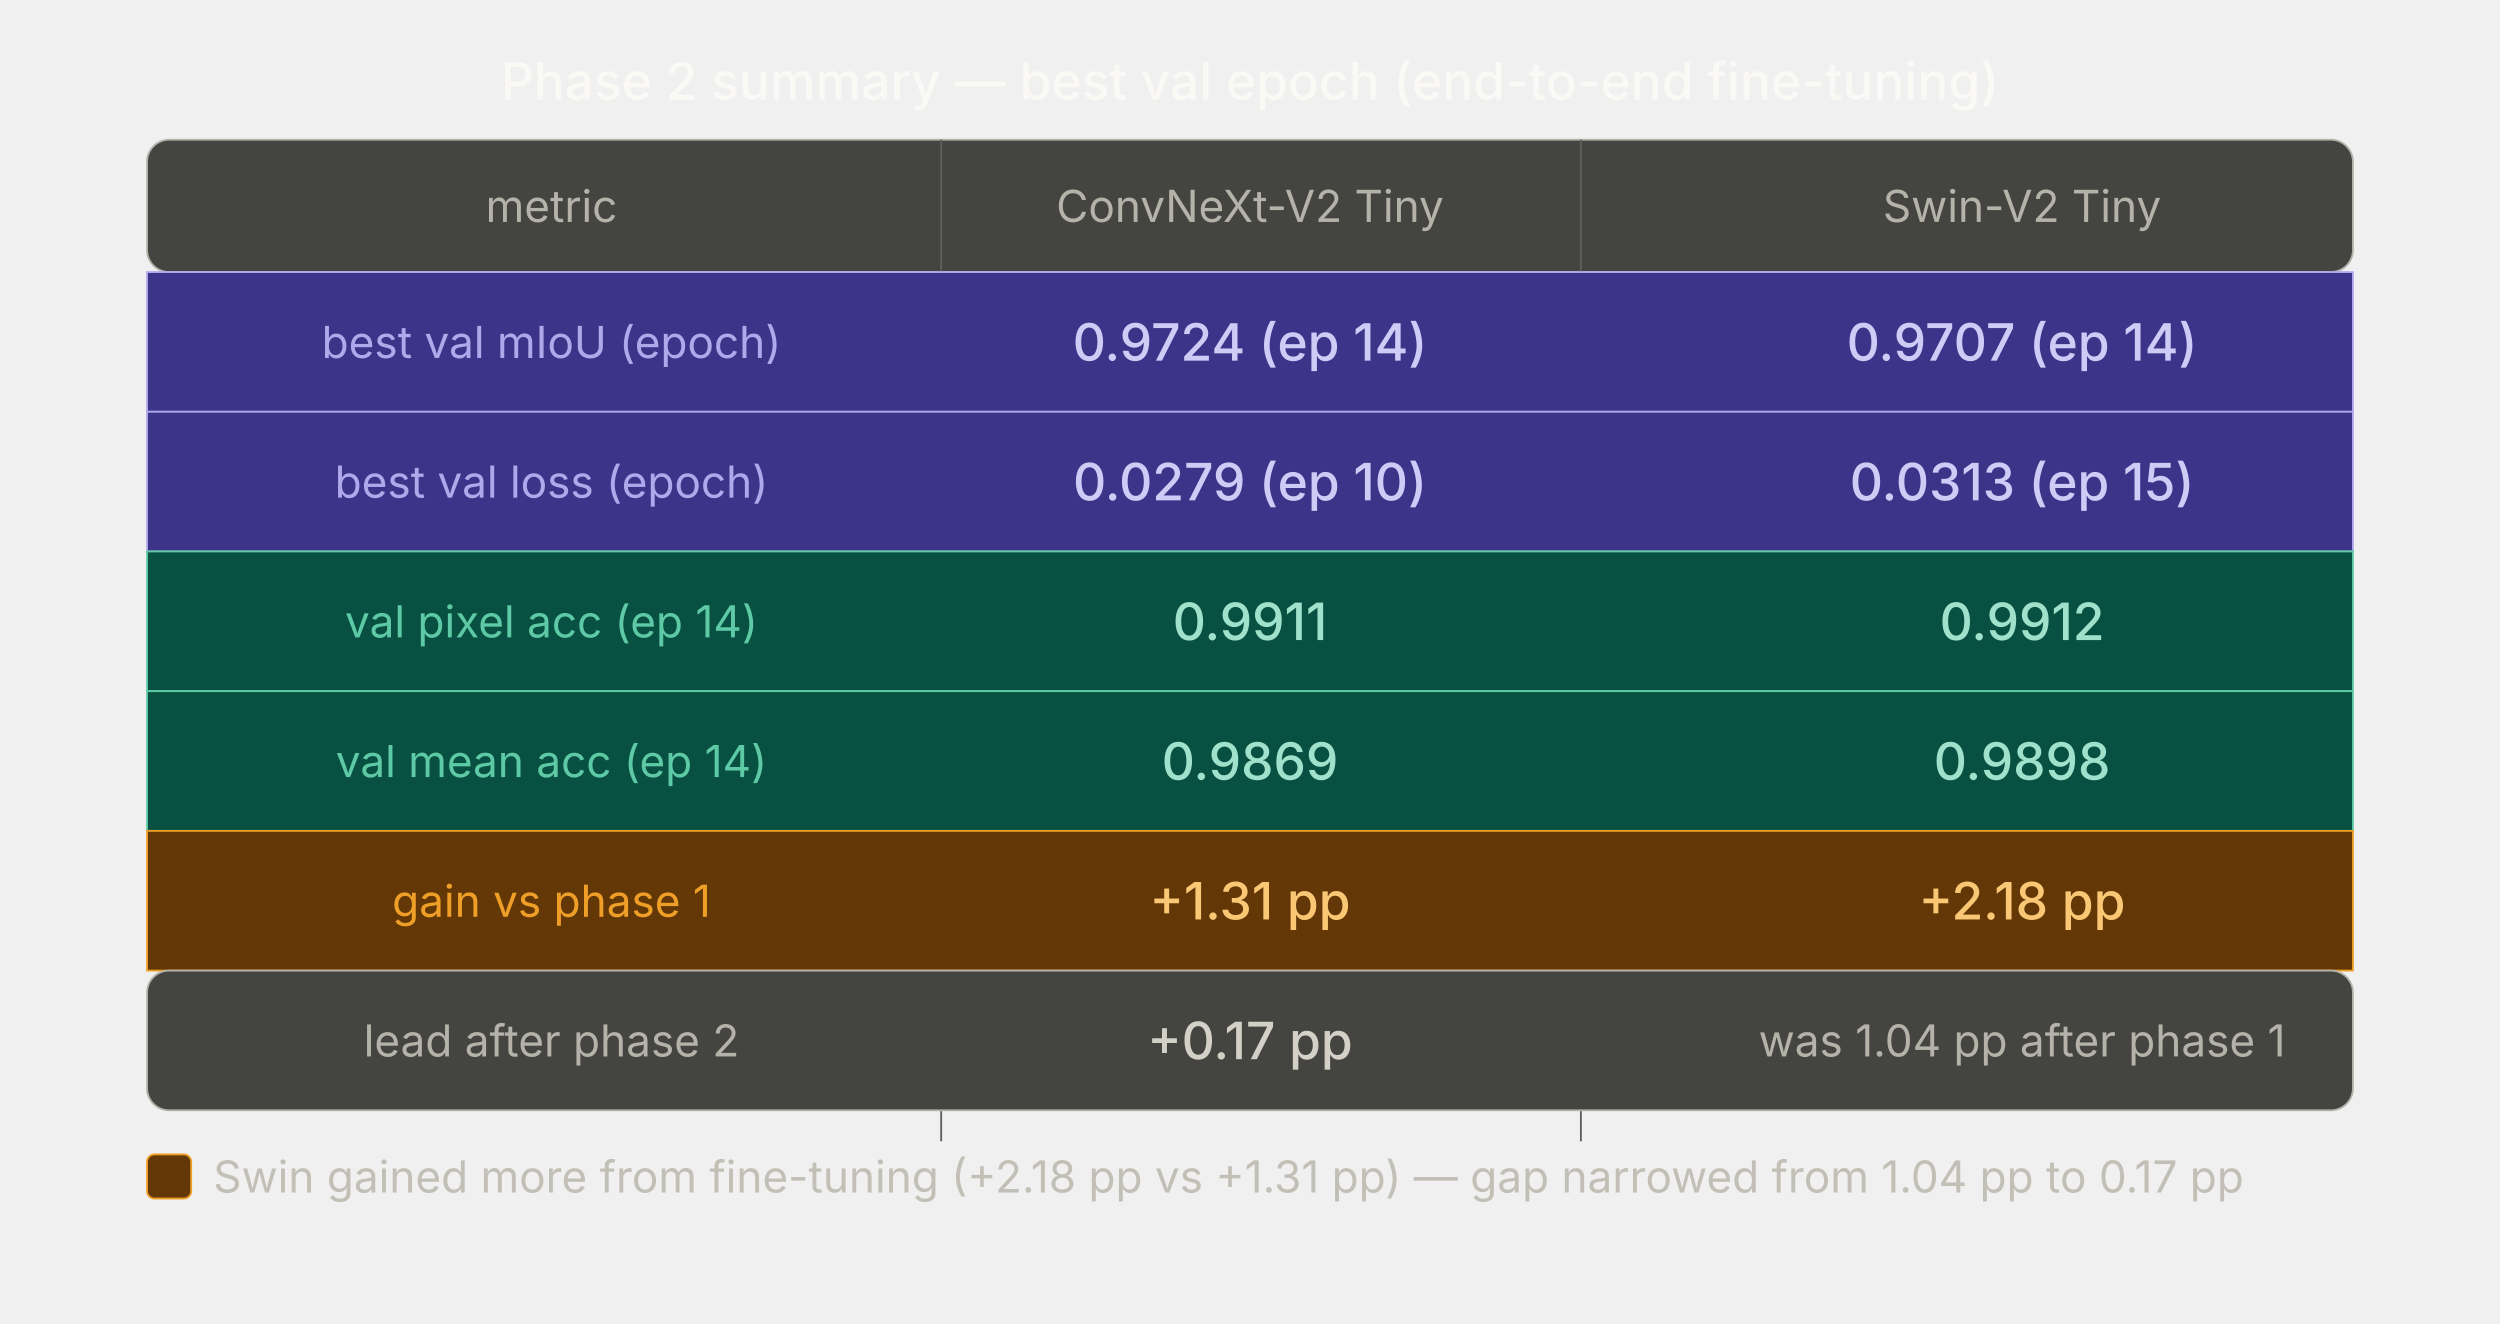
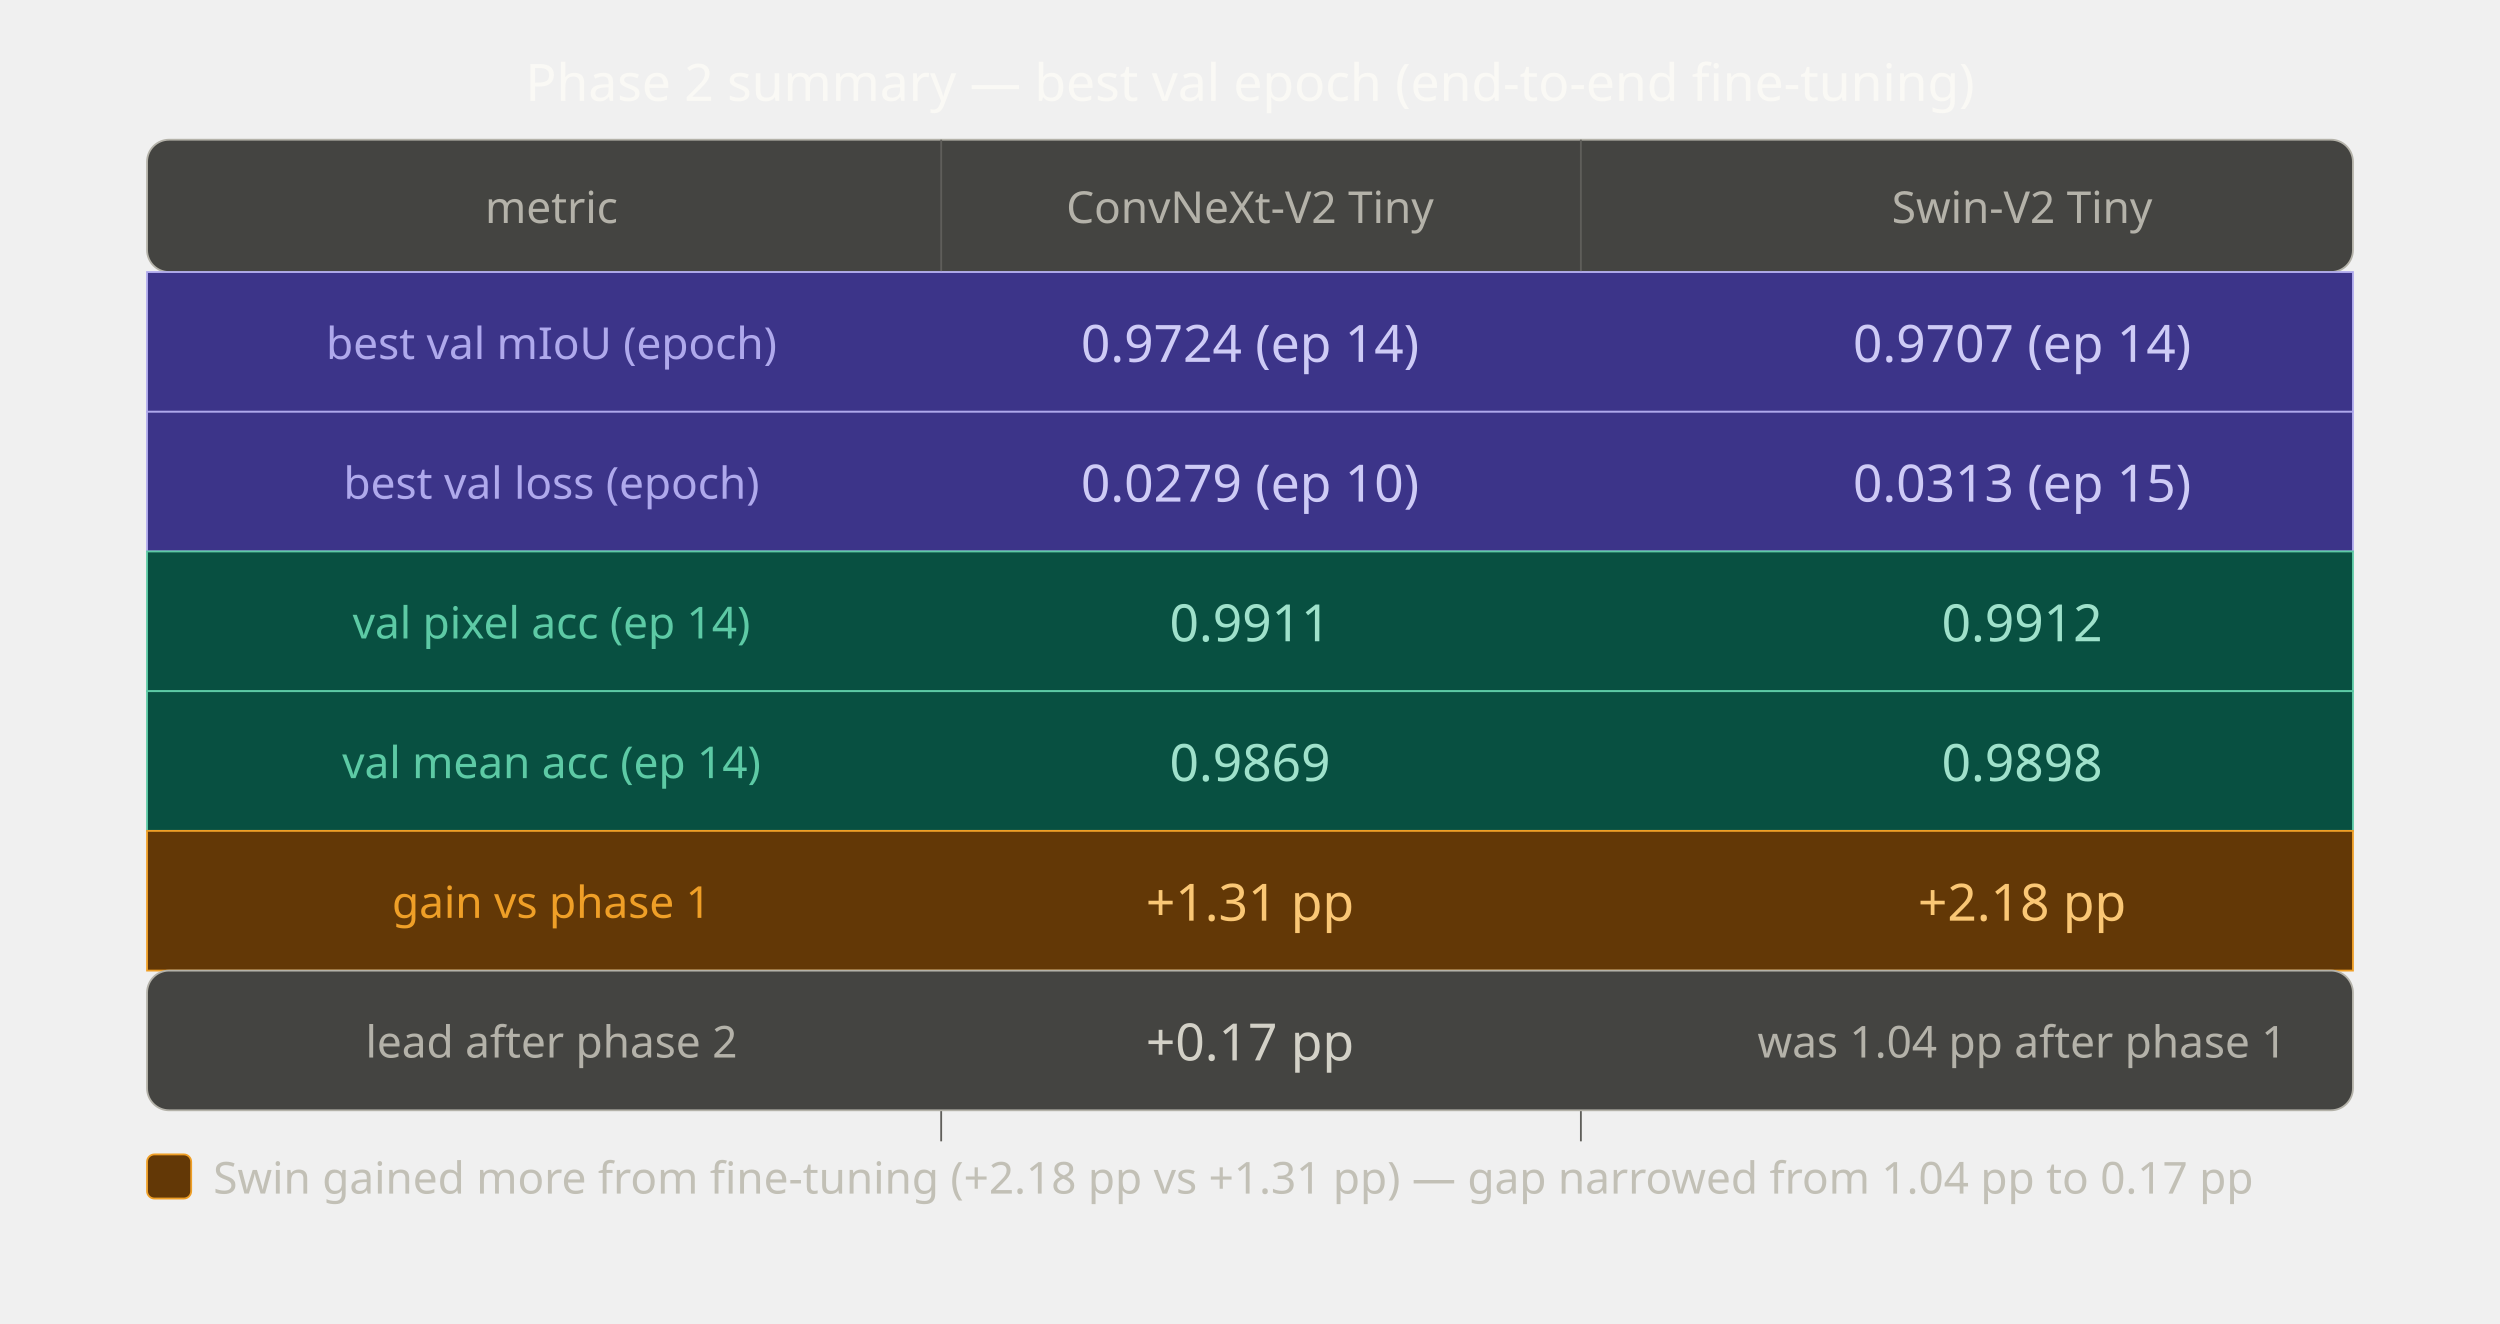
<svg xmlns="http://www.w3.org/2000/svg" width="100%" viewBox="0 0 680 360">
  <defs>
    <marker id="arrow" viewBox="0 0 10 10" refX="8" refY="5" markerWidth="6" markerHeight="6" orient="auto-start-reverse">
      <path d="M2 1L8 5L2 9" fill="none" stroke="context-stroke" stroke-width="1.5" stroke-linecap="round" stroke-linejoin="round" />
    </marker>
    <mask id="imagine-text-gaps-n90zld" maskUnits="userSpaceOnUse">
      <rect x="0" y="0" width="680" height="360" fill="white" />
      <rect x="136.742" y="11.264" width="406.516" height="21.472" fill="black" rx="2" />
      <rect x="127.686" y="46.444" width="44.627" height="19.111" fill="black" rx="2" />
      <rect x="283.741" y="46.444" width="112.517" height="19.111" fill="black" rx="2" />
      <rect x="509.543" y="46.444" width="80.915" height="19.111" fill="black" rx="2" />
      <rect x="84.441" y="83.444" width="131.119" height="19.111" fill="black" rx="2" />
      <rect x="289.795" y="82.264" width="100.409" height="21.472" fill="black" rx="2" />
      <rect x="500.043" y="82.264" width="99.915" height="21.472" fill="black" rx="2" />
      <rect x="87.982" y="121.444" width="124.035" height="19.111" fill="black" rx="2" />
      <rect x="289.814" y="120.264" width="100.372" height="21.472" fill="black" rx="2" />
      <rect x="501.448" y="120.264" width="97.104" height="21.472" fill="black" rx="2" />
      <rect x="91.764" y="159.444" width="116.472" height="19.111" fill="black" rx="2" />
      <rect x="316.565" y="158.264" width="46.87" height="21.472" fill="black" rx="2" />
      <rect x="525.156" y="158.264" width="49.689" height="21.472" fill="black" rx="2" />
      <rect x="89.602" y="197.444" width="120.796" height="19.111" fill="black" rx="2" />
      <rect x="314.218" y="196.264" width="51.563" height="21.472" fill="black" rx="2" />
      <rect x="524.019" y="196.264" width="51.961" height="21.472" fill="black" rx="2" />
      <rect x="104.842" y="235.444" width="90.315" height="19.111" fill="black" rx="2" />
      <rect x="310.271" y="234.264" width="59.458" height="21.472" fill="black" rx="2" />
      <rect x="518.769" y="234.264" width="62.461" height="21.472" fill="black" rx="2" />
      <rect x="95.818" y="273.444" width="108.363" height="19.111" fill="black" rx="2" />
      <rect x="308.825" y="272.264" width="62.35" height="21.472" fill="black" rx="2" />
      <rect x="476.933" y="273.444" width="146.134" height="19.111" fill="black" rx="2" />
      <rect x="54" y="310.444" width="542.857" height="19.111" fill="black" rx="2" />
    </mask>
  </defs>
-   <text x="340" y="22" text-anchor="middle" dominant-baseline="central" style="fill:rgb(250, 249, 245);stroke:none;color:rgb(255, 255, 255);stroke-width:1px;stroke-linecap:butt;stroke-linejoin:miter;opacity:1;font-family:&quot;Anthropic Sans&quot;, -apple-system, BlinkMacSystemFont, &quot;Segoe UI&quot;, sans-serif;font-size:14px;font-weight:500;text-anchor:middle;dominant-baseline:central">Phase 2 summary — best val epoch (end-to-end fine-tuning)</text>
-   <g style="fill:rgb(0, 0, 0);stroke:none;color:rgb(255, 255, 255);stroke-width:1px;stroke-linecap:butt;stroke-linejoin:miter;opacity:1;font-family:&quot;Anthropic Sans&quot;, -apple-system, BlinkMacSystemFont, &quot;Segoe UI&quot;, sans-serif;font-size:16px;font-weight:400;text-anchor:start;dominant-baseline:auto">
-     <rect x="40" y="38" width="600" height="36" rx="6" stroke-width="0.5" style="fill:rgb(68, 68, 65);stroke:rgb(180, 178, 169);color:rgb(255, 255, 255);stroke-width:0.5px;stroke-linecap:butt;stroke-linejoin:miter;opacity:1;font-family:&quot;Anthropic Sans&quot;, -apple-system, BlinkMacSystemFont, &quot;Segoe UI&quot;, sans-serif;font-size:16px;font-weight:400;text-anchor:start;dominant-baseline:auto" />
-     <text x="150" y="56" text-anchor="middle" dominant-baseline="central" style="fill:rgb(180, 178, 169);stroke:none;color:rgb(255, 255, 255);stroke-width:1px;stroke-linecap:butt;stroke-linejoin:miter;opacity:1;font-family:&quot;Anthropic Sans&quot;, -apple-system, BlinkMacSystemFont, &quot;Segoe UI&quot;, sans-serif;font-size:12px;font-weight:400;text-anchor:middle;dominant-baseline:central">metric</text>
-     <text x="340" y="56" text-anchor="middle" dominant-baseline="central" style="fill:rgb(180, 178, 169);stroke:none;color:rgb(255, 255, 255);stroke-width:1px;stroke-linecap:butt;stroke-linejoin:miter;opacity:1;font-family:&quot;Anthropic Sans&quot;, -apple-system, BlinkMacSystemFont, &quot;Segoe UI&quot;, sans-serif;font-size:12px;font-weight:400;text-anchor:middle;dominant-baseline:central">ConvNeXt-V2 Tiny</text>
-     <text x="550" y="56" text-anchor="middle" dominant-baseline="central" style="fill:rgb(180, 178, 169);stroke:none;color:rgb(255, 255, 255);stroke-width:1px;stroke-linecap:butt;stroke-linejoin:miter;opacity:1;font-family:&quot;Anthropic Sans&quot;, -apple-system, BlinkMacSystemFont, &quot;Segoe UI&quot;, sans-serif;font-size:12px;font-weight:400;text-anchor:middle;dominant-baseline:central">Swin-V2 Tiny</text>
+   <text x="340" y="22" text-anchor="middle" dominant-baseline="central" style="fill:rgb(250, 249, 245);stroke:none;color:rgb(255, 255, 255);stroke-width:1px;stroke-linecap:butt;stroke-linejoin:miter;opacity:1;font-family:sans-serif;, -apple-system, BlinkMacSystemFont, &quot;Segoe UI&quot;, sans-serif;font-size:14px;font-weight:500;text-anchor:middle;dominant-baseline:central">Phase 2 summary — best val epoch (end-to-end fine-tuning)</text>
+   <g style="fill:rgb(0, 0, 0);stroke:none;color:rgb(255, 255, 255);stroke-width:1px;stroke-linecap:butt;stroke-linejoin:miter;opacity:1;font-family:sans-serif;, -apple-system, BlinkMacSystemFont, &quot;Segoe UI&quot;, sans-serif;font-size:16px;font-weight:400;text-anchor:start;dominant-baseline:auto">
+     <rect x="40" y="38" width="600" height="36" rx="6" stroke-width="0.5" style="fill:rgb(68, 68, 65);stroke:rgb(180, 178, 169);color:rgb(255, 255, 255);stroke-width:0.5px;stroke-linecap:butt;stroke-linejoin:miter;opacity:1;font-family:sans-serif;, -apple-system, BlinkMacSystemFont, &quot;Segoe UI&quot;, sans-serif;font-size:16px;font-weight:400;text-anchor:start;dominant-baseline:auto" />
+     <text x="150" y="56" text-anchor="middle" dominant-baseline="central" style="fill:rgb(180, 178, 169);stroke:none;color:rgb(255, 255, 255);stroke-width:1px;stroke-linecap:butt;stroke-linejoin:miter;opacity:1;font-family:sans-serif;, -apple-system, BlinkMacSystemFont, &quot;Segoe UI&quot;, sans-serif;font-size:12px;font-weight:400;text-anchor:middle;dominant-baseline:central">metric</text>
+     <text x="340" y="56" text-anchor="middle" dominant-baseline="central" style="fill:rgb(180, 178, 169);stroke:none;color:rgb(255, 255, 255);stroke-width:1px;stroke-linecap:butt;stroke-linejoin:miter;opacity:1;font-family:sans-serif;, -apple-system, BlinkMacSystemFont, &quot;Segoe UI&quot;, sans-serif;font-size:12px;font-weight:400;text-anchor:middle;dominant-baseline:central">ConvNeXt-V2 Tiny</text>
+     <text x="550" y="56" text-anchor="middle" dominant-baseline="central" style="fill:rgb(180, 178, 169);stroke:none;color:rgb(255, 255, 255);stroke-width:1px;stroke-linecap:butt;stroke-linejoin:miter;opacity:1;font-family:sans-serif;, -apple-system, BlinkMacSystemFont, &quot;Segoe UI&quot;, sans-serif;font-size:12px;font-weight:400;text-anchor:middle;dominant-baseline:central">Swin-V2 Tiny</text>
  </g>
-   <line x1="256" y1="38" x2="256" y2="322" stroke="#5F5E5A" stroke-width="0.5" mask="url(#imagine-text-gaps-n90zld)" style="fill:rgb(0, 0, 0);stroke:rgb(95, 94, 90);color:rgb(255, 255, 255);stroke-width:0.5px;stroke-linecap:butt;stroke-linejoin:miter;opacity:1;font-family:&quot;Anthropic Sans&quot;, -apple-system, BlinkMacSystemFont, &quot;Segoe UI&quot;, sans-serif;font-size:16px;font-weight:400;text-anchor:start;dominant-baseline:auto" />
-   <line x1="430" y1="38" x2="430" y2="322" stroke="#5F5E5A" stroke-width="0.5" mask="url(#imagine-text-gaps-n90zld)" style="fill:rgb(0, 0, 0);stroke:rgb(95, 94, 90);color:rgb(255, 255, 255);stroke-width:0.5px;stroke-linecap:butt;stroke-linejoin:miter;opacity:1;font-family:&quot;Anthropic Sans&quot;, -apple-system, BlinkMacSystemFont, &quot;Segoe UI&quot;, sans-serif;font-size:16px;font-weight:400;text-anchor:start;dominant-baseline:auto" />
-   <g style="fill:rgb(0, 0, 0);stroke:none;color:rgb(255, 255, 255);stroke-width:1px;stroke-linecap:butt;stroke-linejoin:miter;opacity:1;font-family:&quot;Anthropic Sans&quot;, -apple-system, BlinkMacSystemFont, &quot;Segoe UI&quot;, sans-serif;font-size:16px;font-weight:400;text-anchor:start;dominant-baseline:auto">
-     <rect x="40" y="74" width="600" height="38" rx="0" stroke-width="0.5" style="fill:rgb(60, 52, 137);stroke:rgb(175, 169, 236);color:rgb(255, 255, 255);stroke-width:0.5px;stroke-linecap:butt;stroke-linejoin:miter;opacity:1;font-family:&quot;Anthropic Sans&quot;, -apple-system, BlinkMacSystemFont, &quot;Segoe UI&quot;, sans-serif;font-size:16px;font-weight:400;text-anchor:start;dominant-baseline:auto" />
-     <text x="150" y="93" text-anchor="middle" dominant-baseline="central" style="fill:rgb(175, 169, 236);stroke:none;color:rgb(255, 255, 255);stroke-width:1px;stroke-linecap:butt;stroke-linejoin:miter;opacity:1;font-family:&quot;Anthropic Sans&quot;, -apple-system, BlinkMacSystemFont, &quot;Segoe UI&quot;, sans-serif;font-size:12px;font-weight:400;text-anchor:middle;dominant-baseline:central">best val mIoU  (epoch)</text>
-     <text x="340" y="93" text-anchor="middle" dominant-baseline="central" style="fill:rgb(206, 203, 246);stroke:none;color:rgb(255, 255, 255);stroke-width:1px;stroke-linecap:butt;stroke-linejoin:miter;opacity:1;font-family:&quot;Anthropic Sans&quot;, -apple-system, BlinkMacSystemFont, &quot;Segoe UI&quot;, sans-serif;font-size:14px;font-weight:500;text-anchor:middle;dominant-baseline:central">0.9724  (ep 14)</text>
-     <text x="550" y="93" text-anchor="middle" dominant-baseline="central" style="fill:rgb(206, 203, 246);stroke:none;color:rgb(255, 255, 255);stroke-width:1px;stroke-linecap:butt;stroke-linejoin:miter;opacity:1;font-family:&quot;Anthropic Sans&quot;, -apple-system, BlinkMacSystemFont, &quot;Segoe UI&quot;, sans-serif;font-size:14px;font-weight:500;text-anchor:middle;dominant-baseline:central">0.9707  (ep 14)</text>
+   <line x1="256" y1="38" x2="256" y2="322" stroke="#5F5E5A" stroke-width="0.5" mask="url(#imagine-text-gaps-n90zld)" style="fill:rgb(0, 0, 0);stroke:rgb(95, 94, 90);color:rgb(255, 255, 255);stroke-width:0.5px;stroke-linecap:butt;stroke-linejoin:miter;opacity:1;font-family:sans-serif;, -apple-system, BlinkMacSystemFont, &quot;Segoe UI&quot;, sans-serif;font-size:16px;font-weight:400;text-anchor:start;dominant-baseline:auto" />
+   <line x1="430" y1="38" x2="430" y2="322" stroke="#5F5E5A" stroke-width="0.5" mask="url(#imagine-text-gaps-n90zld)" style="fill:rgb(0, 0, 0);stroke:rgb(95, 94, 90);color:rgb(255, 255, 255);stroke-width:0.5px;stroke-linecap:butt;stroke-linejoin:miter;opacity:1;font-family:sans-serif;, -apple-system, BlinkMacSystemFont, &quot;Segoe UI&quot;, sans-serif;font-size:16px;font-weight:400;text-anchor:start;dominant-baseline:auto" />
+   <g style="fill:rgb(0, 0, 0);stroke:none;color:rgb(255, 255, 255);stroke-width:1px;stroke-linecap:butt;stroke-linejoin:miter;opacity:1;font-family:sans-serif;, -apple-system, BlinkMacSystemFont, &quot;Segoe UI&quot;, sans-serif;font-size:16px;font-weight:400;text-anchor:start;dominant-baseline:auto">
+     <rect x="40" y="74" width="600" height="38" rx="0" stroke-width="0.5" style="fill:rgb(60, 52, 137);stroke:rgb(175, 169, 236);color:rgb(255, 255, 255);stroke-width:0.5px;stroke-linecap:butt;stroke-linejoin:miter;opacity:1;font-family:sans-serif;, -apple-system, BlinkMacSystemFont, &quot;Segoe UI&quot;, sans-serif;font-size:16px;font-weight:400;text-anchor:start;dominant-baseline:auto" />
+     <text x="150" y="93" text-anchor="middle" dominant-baseline="central" style="fill:rgb(175, 169, 236);stroke:none;color:rgb(255, 255, 255);stroke-width:1px;stroke-linecap:butt;stroke-linejoin:miter;opacity:1;font-family:sans-serif;, -apple-system, BlinkMacSystemFont, &quot;Segoe UI&quot;, sans-serif;font-size:12px;font-weight:400;text-anchor:middle;dominant-baseline:central">best val mIoU  (epoch)</text>
+     <text x="340" y="93" text-anchor="middle" dominant-baseline="central" style="fill:rgb(206, 203, 246);stroke:none;color:rgb(255, 255, 255);stroke-width:1px;stroke-linecap:butt;stroke-linejoin:miter;opacity:1;font-family:sans-serif;, -apple-system, BlinkMacSystemFont, &quot;Segoe UI&quot;, sans-serif;font-size:14px;font-weight:500;text-anchor:middle;dominant-baseline:central">0.9724  (ep 14)</text>
+     <text x="550" y="93" text-anchor="middle" dominant-baseline="central" style="fill:rgb(206, 203, 246);stroke:none;color:rgb(255, 255, 255);stroke-width:1px;stroke-linecap:butt;stroke-linejoin:miter;opacity:1;font-family:sans-serif;, -apple-system, BlinkMacSystemFont, &quot;Segoe UI&quot;, sans-serif;font-size:14px;font-weight:500;text-anchor:middle;dominant-baseline:central">0.9707  (ep 14)</text>
  </g>
-   <g style="fill:rgb(0, 0, 0);stroke:none;color:rgb(255, 255, 255);stroke-width:1px;stroke-linecap:butt;stroke-linejoin:miter;opacity:1;font-family:&quot;Anthropic Sans&quot;, -apple-system, BlinkMacSystemFont, &quot;Segoe UI&quot;, sans-serif;font-size:16px;font-weight:400;text-anchor:start;dominant-baseline:auto">
-     <rect x="40" y="112" width="600" height="38" rx="0" stroke-width="0.5" style="fill:rgb(60, 52, 137);stroke:rgb(175, 169, 236);color:rgb(255, 255, 255);stroke-width:0.5px;stroke-linecap:butt;stroke-linejoin:miter;opacity:1;font-family:&quot;Anthropic Sans&quot;, -apple-system, BlinkMacSystemFont, &quot;Segoe UI&quot;, sans-serif;font-size:16px;font-weight:400;text-anchor:start;dominant-baseline:auto" />
-     <text x="150" y="131" text-anchor="middle" dominant-baseline="central" style="fill:rgb(175, 169, 236);stroke:none;color:rgb(255, 255, 255);stroke-width:1px;stroke-linecap:butt;stroke-linejoin:miter;opacity:1;font-family:&quot;Anthropic Sans&quot;, -apple-system, BlinkMacSystemFont, &quot;Segoe UI&quot;, sans-serif;font-size:12px;font-weight:400;text-anchor:middle;dominant-baseline:central">best val loss  (epoch)</text>
-     <text x="340" y="131" text-anchor="middle" dominant-baseline="central" style="fill:rgb(206, 203, 246);stroke:none;color:rgb(255, 255, 255);stroke-width:1px;stroke-linecap:butt;stroke-linejoin:miter;opacity:1;font-family:&quot;Anthropic Sans&quot;, -apple-system, BlinkMacSystemFont, &quot;Segoe UI&quot;, sans-serif;font-size:14px;font-weight:500;text-anchor:middle;dominant-baseline:central">0.0279  (ep 10)</text>
-     <text x="550" y="131" text-anchor="middle" dominant-baseline="central" style="fill:rgb(206, 203, 246);stroke:none;color:rgb(255, 255, 255);stroke-width:1px;stroke-linecap:butt;stroke-linejoin:miter;opacity:1;font-family:&quot;Anthropic Sans&quot;, -apple-system, BlinkMacSystemFont, &quot;Segoe UI&quot;, sans-serif;font-size:14px;font-weight:500;text-anchor:middle;dominant-baseline:central">0.0313  (ep 15)</text>
+   <g style="fill:rgb(0, 0, 0);stroke:none;color:rgb(255, 255, 255);stroke-width:1px;stroke-linecap:butt;stroke-linejoin:miter;opacity:1;font-family:sans-serif;, -apple-system, BlinkMacSystemFont, &quot;Segoe UI&quot;, sans-serif;font-size:16px;font-weight:400;text-anchor:start;dominant-baseline:auto">
+     <rect x="40" y="112" width="600" height="38" rx="0" stroke-width="0.5" style="fill:rgb(60, 52, 137);stroke:rgb(175, 169, 236);color:rgb(255, 255, 255);stroke-width:0.5px;stroke-linecap:butt;stroke-linejoin:miter;opacity:1;font-family:sans-serif;, -apple-system, BlinkMacSystemFont, &quot;Segoe UI&quot;, sans-serif;font-size:16px;font-weight:400;text-anchor:start;dominant-baseline:auto" />
+     <text x="150" y="131" text-anchor="middle" dominant-baseline="central" style="fill:rgb(175, 169, 236);stroke:none;color:rgb(255, 255, 255);stroke-width:1px;stroke-linecap:butt;stroke-linejoin:miter;opacity:1;font-family:sans-serif;, -apple-system, BlinkMacSystemFont, &quot;Segoe UI&quot;, sans-serif;font-size:12px;font-weight:400;text-anchor:middle;dominant-baseline:central">best val loss  (epoch)</text>
+     <text x="340" y="131" text-anchor="middle" dominant-baseline="central" style="fill:rgb(206, 203, 246);stroke:none;color:rgb(255, 255, 255);stroke-width:1px;stroke-linecap:butt;stroke-linejoin:miter;opacity:1;font-family:sans-serif;, -apple-system, BlinkMacSystemFont, &quot;Segoe UI&quot;, sans-serif;font-size:14px;font-weight:500;text-anchor:middle;dominant-baseline:central">0.0279  (ep 10)</text>
+     <text x="550" y="131" text-anchor="middle" dominant-baseline="central" style="fill:rgb(206, 203, 246);stroke:none;color:rgb(255, 255, 255);stroke-width:1px;stroke-linecap:butt;stroke-linejoin:miter;opacity:1;font-family:sans-serif;, -apple-system, BlinkMacSystemFont, &quot;Segoe UI&quot;, sans-serif;font-size:14px;font-weight:500;text-anchor:middle;dominant-baseline:central">0.0313  (ep 15)</text>
  </g>
-   <g style="fill:rgb(0, 0, 0);stroke:none;color:rgb(255, 255, 255);stroke-width:1px;stroke-linecap:butt;stroke-linejoin:miter;opacity:1;font-family:&quot;Anthropic Sans&quot;, -apple-system, BlinkMacSystemFont, &quot;Segoe UI&quot;, sans-serif;font-size:16px;font-weight:400;text-anchor:start;dominant-baseline:auto">
-     <rect x="40" y="150" width="600" height="38" rx="0" stroke-width="0.5" style="fill:rgb(8, 80, 65);stroke:rgb(93, 202, 165);color:rgb(255, 255, 255);stroke-width:0.5px;stroke-linecap:butt;stroke-linejoin:miter;opacity:1;font-family:&quot;Anthropic Sans&quot;, -apple-system, BlinkMacSystemFont, &quot;Segoe UI&quot;, sans-serif;font-size:16px;font-weight:400;text-anchor:start;dominant-baseline:auto" />
-     <text x="150" y="169" text-anchor="middle" dominant-baseline="central" style="fill:rgb(93, 202, 165);stroke:none;color:rgb(255, 255, 255);stroke-width:1px;stroke-linecap:butt;stroke-linejoin:miter;opacity:1;font-family:&quot;Anthropic Sans&quot;, -apple-system, BlinkMacSystemFont, &quot;Segoe UI&quot;, sans-serif;font-size:12px;font-weight:400;text-anchor:middle;dominant-baseline:central">val pixel acc  (ep 14)</text>
-     <text x="340" y="169" text-anchor="middle" dominant-baseline="central" style="fill:rgb(159, 225, 203);stroke:none;color:rgb(255, 255, 255);stroke-width:1px;stroke-linecap:butt;stroke-linejoin:miter;opacity:1;font-family:&quot;Anthropic Sans&quot;, -apple-system, BlinkMacSystemFont, &quot;Segoe UI&quot;, sans-serif;font-size:14px;font-weight:500;text-anchor:middle;dominant-baseline:central">0.9911</text>
-     <text x="550" y="169" text-anchor="middle" dominant-baseline="central" style="fill:rgb(159, 225, 203);stroke:none;color:rgb(255, 255, 255);stroke-width:1px;stroke-linecap:butt;stroke-linejoin:miter;opacity:1;font-family:&quot;Anthropic Sans&quot;, -apple-system, BlinkMacSystemFont, &quot;Segoe UI&quot;, sans-serif;font-size:14px;font-weight:500;text-anchor:middle;dominant-baseline:central">0.9912</text>
+   <g style="fill:rgb(0, 0, 0);stroke:none;color:rgb(255, 255, 255);stroke-width:1px;stroke-linecap:butt;stroke-linejoin:miter;opacity:1;font-family:sans-serif;, -apple-system, BlinkMacSystemFont, &quot;Segoe UI&quot;, sans-serif;font-size:16px;font-weight:400;text-anchor:start;dominant-baseline:auto">
+     <rect x="40" y="150" width="600" height="38" rx="0" stroke-width="0.5" style="fill:rgb(8, 80, 65);stroke:rgb(93, 202, 165);color:rgb(255, 255, 255);stroke-width:0.5px;stroke-linecap:butt;stroke-linejoin:miter;opacity:1;font-family:sans-serif;, -apple-system, BlinkMacSystemFont, &quot;Segoe UI&quot;, sans-serif;font-size:16px;font-weight:400;text-anchor:start;dominant-baseline:auto" />
+     <text x="150" y="169" text-anchor="middle" dominant-baseline="central" style="fill:rgb(93, 202, 165);stroke:none;color:rgb(255, 255, 255);stroke-width:1px;stroke-linecap:butt;stroke-linejoin:miter;opacity:1;font-family:sans-serif;, -apple-system, BlinkMacSystemFont, &quot;Segoe UI&quot;, sans-serif;font-size:12px;font-weight:400;text-anchor:middle;dominant-baseline:central">val pixel acc  (ep 14)</text>
+     <text x="340" y="169" text-anchor="middle" dominant-baseline="central" style="fill:rgb(159, 225, 203);stroke:none;color:rgb(255, 255, 255);stroke-width:1px;stroke-linecap:butt;stroke-linejoin:miter;opacity:1;font-family:sans-serif;, -apple-system, BlinkMacSystemFont, &quot;Segoe UI&quot;, sans-serif;font-size:14px;font-weight:500;text-anchor:middle;dominant-baseline:central">0.9911</text>
+     <text x="550" y="169" text-anchor="middle" dominant-baseline="central" style="fill:rgb(159, 225, 203);stroke:none;color:rgb(255, 255, 255);stroke-width:1px;stroke-linecap:butt;stroke-linejoin:miter;opacity:1;font-family:sans-serif;, -apple-system, BlinkMacSystemFont, &quot;Segoe UI&quot;, sans-serif;font-size:14px;font-weight:500;text-anchor:middle;dominant-baseline:central">0.9912</text>
  </g>
-   <g style="fill:rgb(0, 0, 0);stroke:none;color:rgb(255, 255, 255);stroke-width:1px;stroke-linecap:butt;stroke-linejoin:miter;opacity:1;font-family:&quot;Anthropic Sans&quot;, -apple-system, BlinkMacSystemFont, &quot;Segoe UI&quot;, sans-serif;font-size:16px;font-weight:400;text-anchor:start;dominant-baseline:auto">
-     <rect x="40" y="188" width="600" height="38" rx="0" stroke-width="0.5" style="fill:rgb(8, 80, 65);stroke:rgb(93, 202, 165);color:rgb(255, 255, 255);stroke-width:0.5px;stroke-linecap:butt;stroke-linejoin:miter;opacity:1;font-family:&quot;Anthropic Sans&quot;, -apple-system, BlinkMacSystemFont, &quot;Segoe UI&quot;, sans-serif;font-size:16px;font-weight:400;text-anchor:start;dominant-baseline:auto" />
-     <text x="150" y="207" text-anchor="middle" dominant-baseline="central" style="fill:rgb(93, 202, 165);stroke:none;color:rgb(255, 255, 255);stroke-width:1px;stroke-linecap:butt;stroke-linejoin:miter;opacity:1;font-family:&quot;Anthropic Sans&quot;, -apple-system, BlinkMacSystemFont, &quot;Segoe UI&quot;, sans-serif;font-size:12px;font-weight:400;text-anchor:middle;dominant-baseline:central">val mean acc  (ep 14)</text>
-     <text x="340" y="207" text-anchor="middle" dominant-baseline="central" style="fill:rgb(159, 225, 203);stroke:none;color:rgb(255, 255, 255);stroke-width:1px;stroke-linecap:butt;stroke-linejoin:miter;opacity:1;font-family:&quot;Anthropic Sans&quot;, -apple-system, BlinkMacSystemFont, &quot;Segoe UI&quot;, sans-serif;font-size:14px;font-weight:500;text-anchor:middle;dominant-baseline:central">0.9869</text>
-     <text x="550" y="207" text-anchor="middle" dominant-baseline="central" style="fill:rgb(159, 225, 203);stroke:none;color:rgb(255, 255, 255);stroke-width:1px;stroke-linecap:butt;stroke-linejoin:miter;opacity:1;font-family:&quot;Anthropic Sans&quot;, -apple-system, BlinkMacSystemFont, &quot;Segoe UI&quot;, sans-serif;font-size:14px;font-weight:500;text-anchor:middle;dominant-baseline:central">0.9898</text>
+   <g style="fill:rgb(0, 0, 0);stroke:none;color:rgb(255, 255, 255);stroke-width:1px;stroke-linecap:butt;stroke-linejoin:miter;opacity:1;font-family:sans-serif;, -apple-system, BlinkMacSystemFont, &quot;Segoe UI&quot;, sans-serif;font-size:16px;font-weight:400;text-anchor:start;dominant-baseline:auto">
+     <rect x="40" y="188" width="600" height="38" rx="0" stroke-width="0.5" style="fill:rgb(8, 80, 65);stroke:rgb(93, 202, 165);color:rgb(255, 255, 255);stroke-width:0.5px;stroke-linecap:butt;stroke-linejoin:miter;opacity:1;font-family:sans-serif;, -apple-system, BlinkMacSystemFont, &quot;Segoe UI&quot;, sans-serif;font-size:16px;font-weight:400;text-anchor:start;dominant-baseline:auto" />
+     <text x="150" y="207" text-anchor="middle" dominant-baseline="central" style="fill:rgb(93, 202, 165);stroke:none;color:rgb(255, 255, 255);stroke-width:1px;stroke-linecap:butt;stroke-linejoin:miter;opacity:1;font-family:sans-serif;, -apple-system, BlinkMacSystemFont, &quot;Segoe UI&quot;, sans-serif;font-size:12px;font-weight:400;text-anchor:middle;dominant-baseline:central">val mean acc  (ep 14)</text>
+     <text x="340" y="207" text-anchor="middle" dominant-baseline="central" style="fill:rgb(159, 225, 203);stroke:none;color:rgb(255, 255, 255);stroke-width:1px;stroke-linecap:butt;stroke-linejoin:miter;opacity:1;font-family:sans-serif;, -apple-system, BlinkMacSystemFont, &quot;Segoe UI&quot;, sans-serif;font-size:14px;font-weight:500;text-anchor:middle;dominant-baseline:central">0.9869</text>
+     <text x="550" y="207" text-anchor="middle" dominant-baseline="central" style="fill:rgb(159, 225, 203);stroke:none;color:rgb(255, 255, 255);stroke-width:1px;stroke-linecap:butt;stroke-linejoin:miter;opacity:1;font-family:sans-serif;, -apple-system, BlinkMacSystemFont, &quot;Segoe UI&quot;, sans-serif;font-size:14px;font-weight:500;text-anchor:middle;dominant-baseline:central">0.9898</text>
  </g>
-   <g style="fill:rgb(0, 0, 0);stroke:none;color:rgb(255, 255, 255);stroke-width:1px;stroke-linecap:butt;stroke-linejoin:miter;opacity:1;font-family:&quot;Anthropic Sans&quot;, -apple-system, BlinkMacSystemFont, &quot;Segoe UI&quot;, sans-serif;font-size:16px;font-weight:400;text-anchor:start;dominant-baseline:auto">
-     <rect x="40" y="226" width="600" height="38" rx="0" stroke-width="0.5" style="fill:rgb(99, 56, 6);stroke:rgb(239, 159, 39);color:rgb(255, 255, 255);stroke-width:0.5px;stroke-linecap:butt;stroke-linejoin:miter;opacity:1;font-family:&quot;Anthropic Sans&quot;, -apple-system, BlinkMacSystemFont, &quot;Segoe UI&quot;, sans-serif;font-size:16px;font-weight:400;text-anchor:start;dominant-baseline:auto" />
-     <text x="150" y="245" text-anchor="middle" dominant-baseline="central" style="fill:rgb(239, 159, 39);stroke:none;color:rgb(255, 255, 255);stroke-width:1px;stroke-linecap:butt;stroke-linejoin:miter;opacity:1;font-family:&quot;Anthropic Sans&quot;, -apple-system, BlinkMacSystemFont, &quot;Segoe UI&quot;, sans-serif;font-size:12px;font-weight:400;text-anchor:middle;dominant-baseline:central">gain vs phase 1</text>
-     <text x="340" y="245" text-anchor="middle" dominant-baseline="central" style="fill:rgb(250, 199, 117);stroke:none;color:rgb(255, 255, 255);stroke-width:1px;stroke-linecap:butt;stroke-linejoin:miter;opacity:1;font-family:&quot;Anthropic Sans&quot;, -apple-system, BlinkMacSystemFont, &quot;Segoe UI&quot;, sans-serif;font-size:14px;font-weight:500;text-anchor:middle;dominant-baseline:central">+1.31 pp</text>
-     <text x="550" y="245" text-anchor="middle" dominant-baseline="central" style="fill:rgb(250, 199, 117);stroke:none;color:rgb(255, 255, 255);stroke-width:1px;stroke-linecap:butt;stroke-linejoin:miter;opacity:1;font-family:&quot;Anthropic Sans&quot;, -apple-system, BlinkMacSystemFont, &quot;Segoe UI&quot;, sans-serif;font-size:14px;font-weight:500;text-anchor:middle;dominant-baseline:central">+2.18 pp</text>
+   <g style="fill:rgb(0, 0, 0);stroke:none;color:rgb(255, 255, 255);stroke-width:1px;stroke-linecap:butt;stroke-linejoin:miter;opacity:1;font-family:sans-serif;, -apple-system, BlinkMacSystemFont, &quot;Segoe UI&quot;, sans-serif;font-size:16px;font-weight:400;text-anchor:start;dominant-baseline:auto">
+     <rect x="40" y="226" width="600" height="38" rx="0" stroke-width="0.5" style="fill:rgb(99, 56, 6);stroke:rgb(239, 159, 39);color:rgb(255, 255, 255);stroke-width:0.5px;stroke-linecap:butt;stroke-linejoin:miter;opacity:1;font-family:sans-serif;, -apple-system, BlinkMacSystemFont, &quot;Segoe UI&quot;, sans-serif;font-size:16px;font-weight:400;text-anchor:start;dominant-baseline:auto" />
+     <text x="150" y="245" text-anchor="middle" dominant-baseline="central" style="fill:rgb(239, 159, 39);stroke:none;color:rgb(255, 255, 255);stroke-width:1px;stroke-linecap:butt;stroke-linejoin:miter;opacity:1;font-family:sans-serif;, -apple-system, BlinkMacSystemFont, &quot;Segoe UI&quot;, sans-serif;font-size:12px;font-weight:400;text-anchor:middle;dominant-baseline:central">gain vs phase 1</text>
+     <text x="340" y="245" text-anchor="middle" dominant-baseline="central" style="fill:rgb(250, 199, 117);stroke:none;color:rgb(255, 255, 255);stroke-width:1px;stroke-linecap:butt;stroke-linejoin:miter;opacity:1;font-family:sans-serif;, -apple-system, BlinkMacSystemFont, &quot;Segoe UI&quot;, sans-serif;font-size:14px;font-weight:500;text-anchor:middle;dominant-baseline:central">+1.31 pp</text>
+     <text x="550" y="245" text-anchor="middle" dominant-baseline="central" style="fill:rgb(250, 199, 117);stroke:none;color:rgb(255, 255, 255);stroke-width:1px;stroke-linecap:butt;stroke-linejoin:miter;opacity:1;font-family:sans-serif;, -apple-system, BlinkMacSystemFont, &quot;Segoe UI&quot;, sans-serif;font-size:14px;font-weight:500;text-anchor:middle;dominant-baseline:central">+2.18 pp</text>
  </g>
-   <g style="fill:rgb(0, 0, 0);stroke:none;color:rgb(255, 255, 255);stroke-width:1px;stroke-linecap:butt;stroke-linejoin:miter;opacity:1;font-family:&quot;Anthropic Sans&quot;, -apple-system, BlinkMacSystemFont, &quot;Segoe UI&quot;, sans-serif;font-size:16px;font-weight:400;text-anchor:start;dominant-baseline:auto">
-     <rect x="40" y="264" width="600" height="38" rx="6" stroke-width="0.5" style="fill:rgb(68, 68, 65);stroke:rgb(180, 178, 169);color:rgb(255, 255, 255);stroke-width:0.5px;stroke-linecap:butt;stroke-linejoin:miter;opacity:1;font-family:&quot;Anthropic Sans&quot;, -apple-system, BlinkMacSystemFont, &quot;Segoe UI&quot;, sans-serif;font-size:16px;font-weight:400;text-anchor:start;dominant-baseline:auto" />
-     <text x="150" y="283" text-anchor="middle" dominant-baseline="central" style="fill:rgb(180, 178, 169);stroke:none;color:rgb(255, 255, 255);stroke-width:1px;stroke-linecap:butt;stroke-linejoin:miter;opacity:1;font-family:&quot;Anthropic Sans&quot;, -apple-system, BlinkMacSystemFont, &quot;Segoe UI&quot;, sans-serif;font-size:12px;font-weight:400;text-anchor:middle;dominant-baseline:central">lead after phase 2</text>
-     <text x="340" y="283" text-anchor="middle" dominant-baseline="central" style="fill:rgb(211, 209, 199);stroke:none;color:rgb(255, 255, 255);stroke-width:1px;stroke-linecap:butt;stroke-linejoin:miter;opacity:1;font-family:&quot;Anthropic Sans&quot;, -apple-system, BlinkMacSystemFont, &quot;Segoe UI&quot;, sans-serif;font-size:14px;font-weight:500;text-anchor:middle;dominant-baseline:central">+0.17 pp</text>
-     <text x="550" y="283" text-anchor="middle" dominant-baseline="central" style="fill:rgb(180, 178, 169);stroke:none;color:rgb(255, 255, 255);stroke-width:1px;stroke-linecap:butt;stroke-linejoin:miter;opacity:1;font-family:&quot;Anthropic Sans&quot;, -apple-system, BlinkMacSystemFont, &quot;Segoe UI&quot;, sans-serif;font-size:12px;font-weight:400;text-anchor:middle;dominant-baseline:central">was 1.04 pp after phase 1</text>
+   <g style="fill:rgb(0, 0, 0);stroke:none;color:rgb(255, 255, 255);stroke-width:1px;stroke-linecap:butt;stroke-linejoin:miter;opacity:1;font-family:sans-serif;, -apple-system, BlinkMacSystemFont, &quot;Segoe UI&quot;, sans-serif;font-size:16px;font-weight:400;text-anchor:start;dominant-baseline:auto">
+     <rect x="40" y="264" width="600" height="38" rx="6" stroke-width="0.5" style="fill:rgb(68, 68, 65);stroke:rgb(180, 178, 169);color:rgb(255, 255, 255);stroke-width:0.5px;stroke-linecap:butt;stroke-linejoin:miter;opacity:1;font-family:sans-serif;, -apple-system, BlinkMacSystemFont, &quot;Segoe UI&quot;, sans-serif;font-size:16px;font-weight:400;text-anchor:start;dominant-baseline:auto" />
+     <text x="150" y="283" text-anchor="middle" dominant-baseline="central" style="fill:rgb(180, 178, 169);stroke:none;color:rgb(255, 255, 255);stroke-width:1px;stroke-linecap:butt;stroke-linejoin:miter;opacity:1;font-family:sans-serif;, -apple-system, BlinkMacSystemFont, &quot;Segoe UI&quot;, sans-serif;font-size:12px;font-weight:400;text-anchor:middle;dominant-baseline:central">lead after phase 2</text>
+     <text x="340" y="283" text-anchor="middle" dominant-baseline="central" style="fill:rgb(211, 209, 199);stroke:none;color:rgb(255, 255, 255);stroke-width:1px;stroke-linecap:butt;stroke-linejoin:miter;opacity:1;font-family:sans-serif;, -apple-system, BlinkMacSystemFont, &quot;Segoe UI&quot;, sans-serif;font-size:14px;font-weight:500;text-anchor:middle;dominant-baseline:central">+0.17 pp</text>
+     <text x="550" y="283" text-anchor="middle" dominant-baseline="central" style="fill:rgb(180, 178, 169);stroke:none;color:rgb(255, 255, 255);stroke-width:1px;stroke-linecap:butt;stroke-linejoin:miter;opacity:1;font-family:sans-serif;, -apple-system, BlinkMacSystemFont, &quot;Segoe UI&quot;, sans-serif;font-size:12px;font-weight:400;text-anchor:middle;dominant-baseline:central">was 1.04 pp after phase 1</text>
  </g>
-   <g style="fill:rgb(0, 0, 0);stroke:none;color:rgb(255, 255, 255);stroke-width:1px;stroke-linecap:butt;stroke-linejoin:miter;opacity:1;font-family:&quot;Anthropic Sans&quot;, -apple-system, BlinkMacSystemFont, &quot;Segoe UI&quot;, sans-serif;font-size:16px;font-weight:400;text-anchor:start;dominant-baseline:auto">
-     <rect x="40" y="314" width="12" height="12" rx="2" stroke-width="0.5" style="fill:rgb(99, 56, 6);stroke:rgb(239, 159, 39);color:rgb(255, 255, 255);stroke-width:0.5px;stroke-linecap:butt;stroke-linejoin:miter;opacity:1;font-family:&quot;Anthropic Sans&quot;, -apple-system, BlinkMacSystemFont, &quot;Segoe UI&quot;, sans-serif;font-size:16px;font-weight:400;text-anchor:start;dominant-baseline:auto" />
+   <g style="fill:rgb(0, 0, 0);stroke:none;color:rgb(255, 255, 255);stroke-width:1px;stroke-linecap:butt;stroke-linejoin:miter;opacity:1;font-family:sans-serif;, -apple-system, BlinkMacSystemFont, &quot;Segoe UI&quot;, sans-serif;font-size:16px;font-weight:400;text-anchor:start;dominant-baseline:auto">
+     <rect x="40" y="314" width="12" height="12" rx="2" stroke-width="0.5" style="fill:rgb(99, 56, 6);stroke:rgb(239, 159, 39);color:rgb(255, 255, 255);stroke-width:0.5px;stroke-linecap:butt;stroke-linejoin:miter;opacity:1;font-family:sans-serif;, -apple-system, BlinkMacSystemFont, &quot;Segoe UI&quot;, sans-serif;font-size:16px;font-weight:400;text-anchor:start;dominant-baseline:auto" />
  </g>
-   <text x="58" y="320" dominant-baseline="central" style="fill:rgb(194, 192, 182);stroke:none;color:rgb(255, 255, 255);stroke-width:1px;stroke-linecap:butt;stroke-linejoin:miter;opacity:1;font-family:&quot;Anthropic Sans&quot;, -apple-system, BlinkMacSystemFont, &quot;Segoe UI&quot;, sans-serif;font-size:12px;font-weight:400;text-anchor:start;dominant-baseline:central">Swin gained more from fine-tuning (+2.18 pp vs +1.31 pp) — gap narrowed from 1.04 pp to 0.17 pp</text>
+   <text x="58" y="320" dominant-baseline="central" style="fill:rgb(194, 192, 182);stroke:none;color:rgb(255, 255, 255);stroke-width:1px;stroke-linecap:butt;stroke-linejoin:miter;opacity:1;font-family:sans-serif;, -apple-system, BlinkMacSystemFont, &quot;Segoe UI&quot;, sans-serif;font-size:12px;font-weight:400;text-anchor:start;dominant-baseline:central">Swin gained more from fine-tuning (+2.18 pp vs +1.31 pp) — gap narrowed from 1.04 pp to 0.17 pp</text>
</svg>
